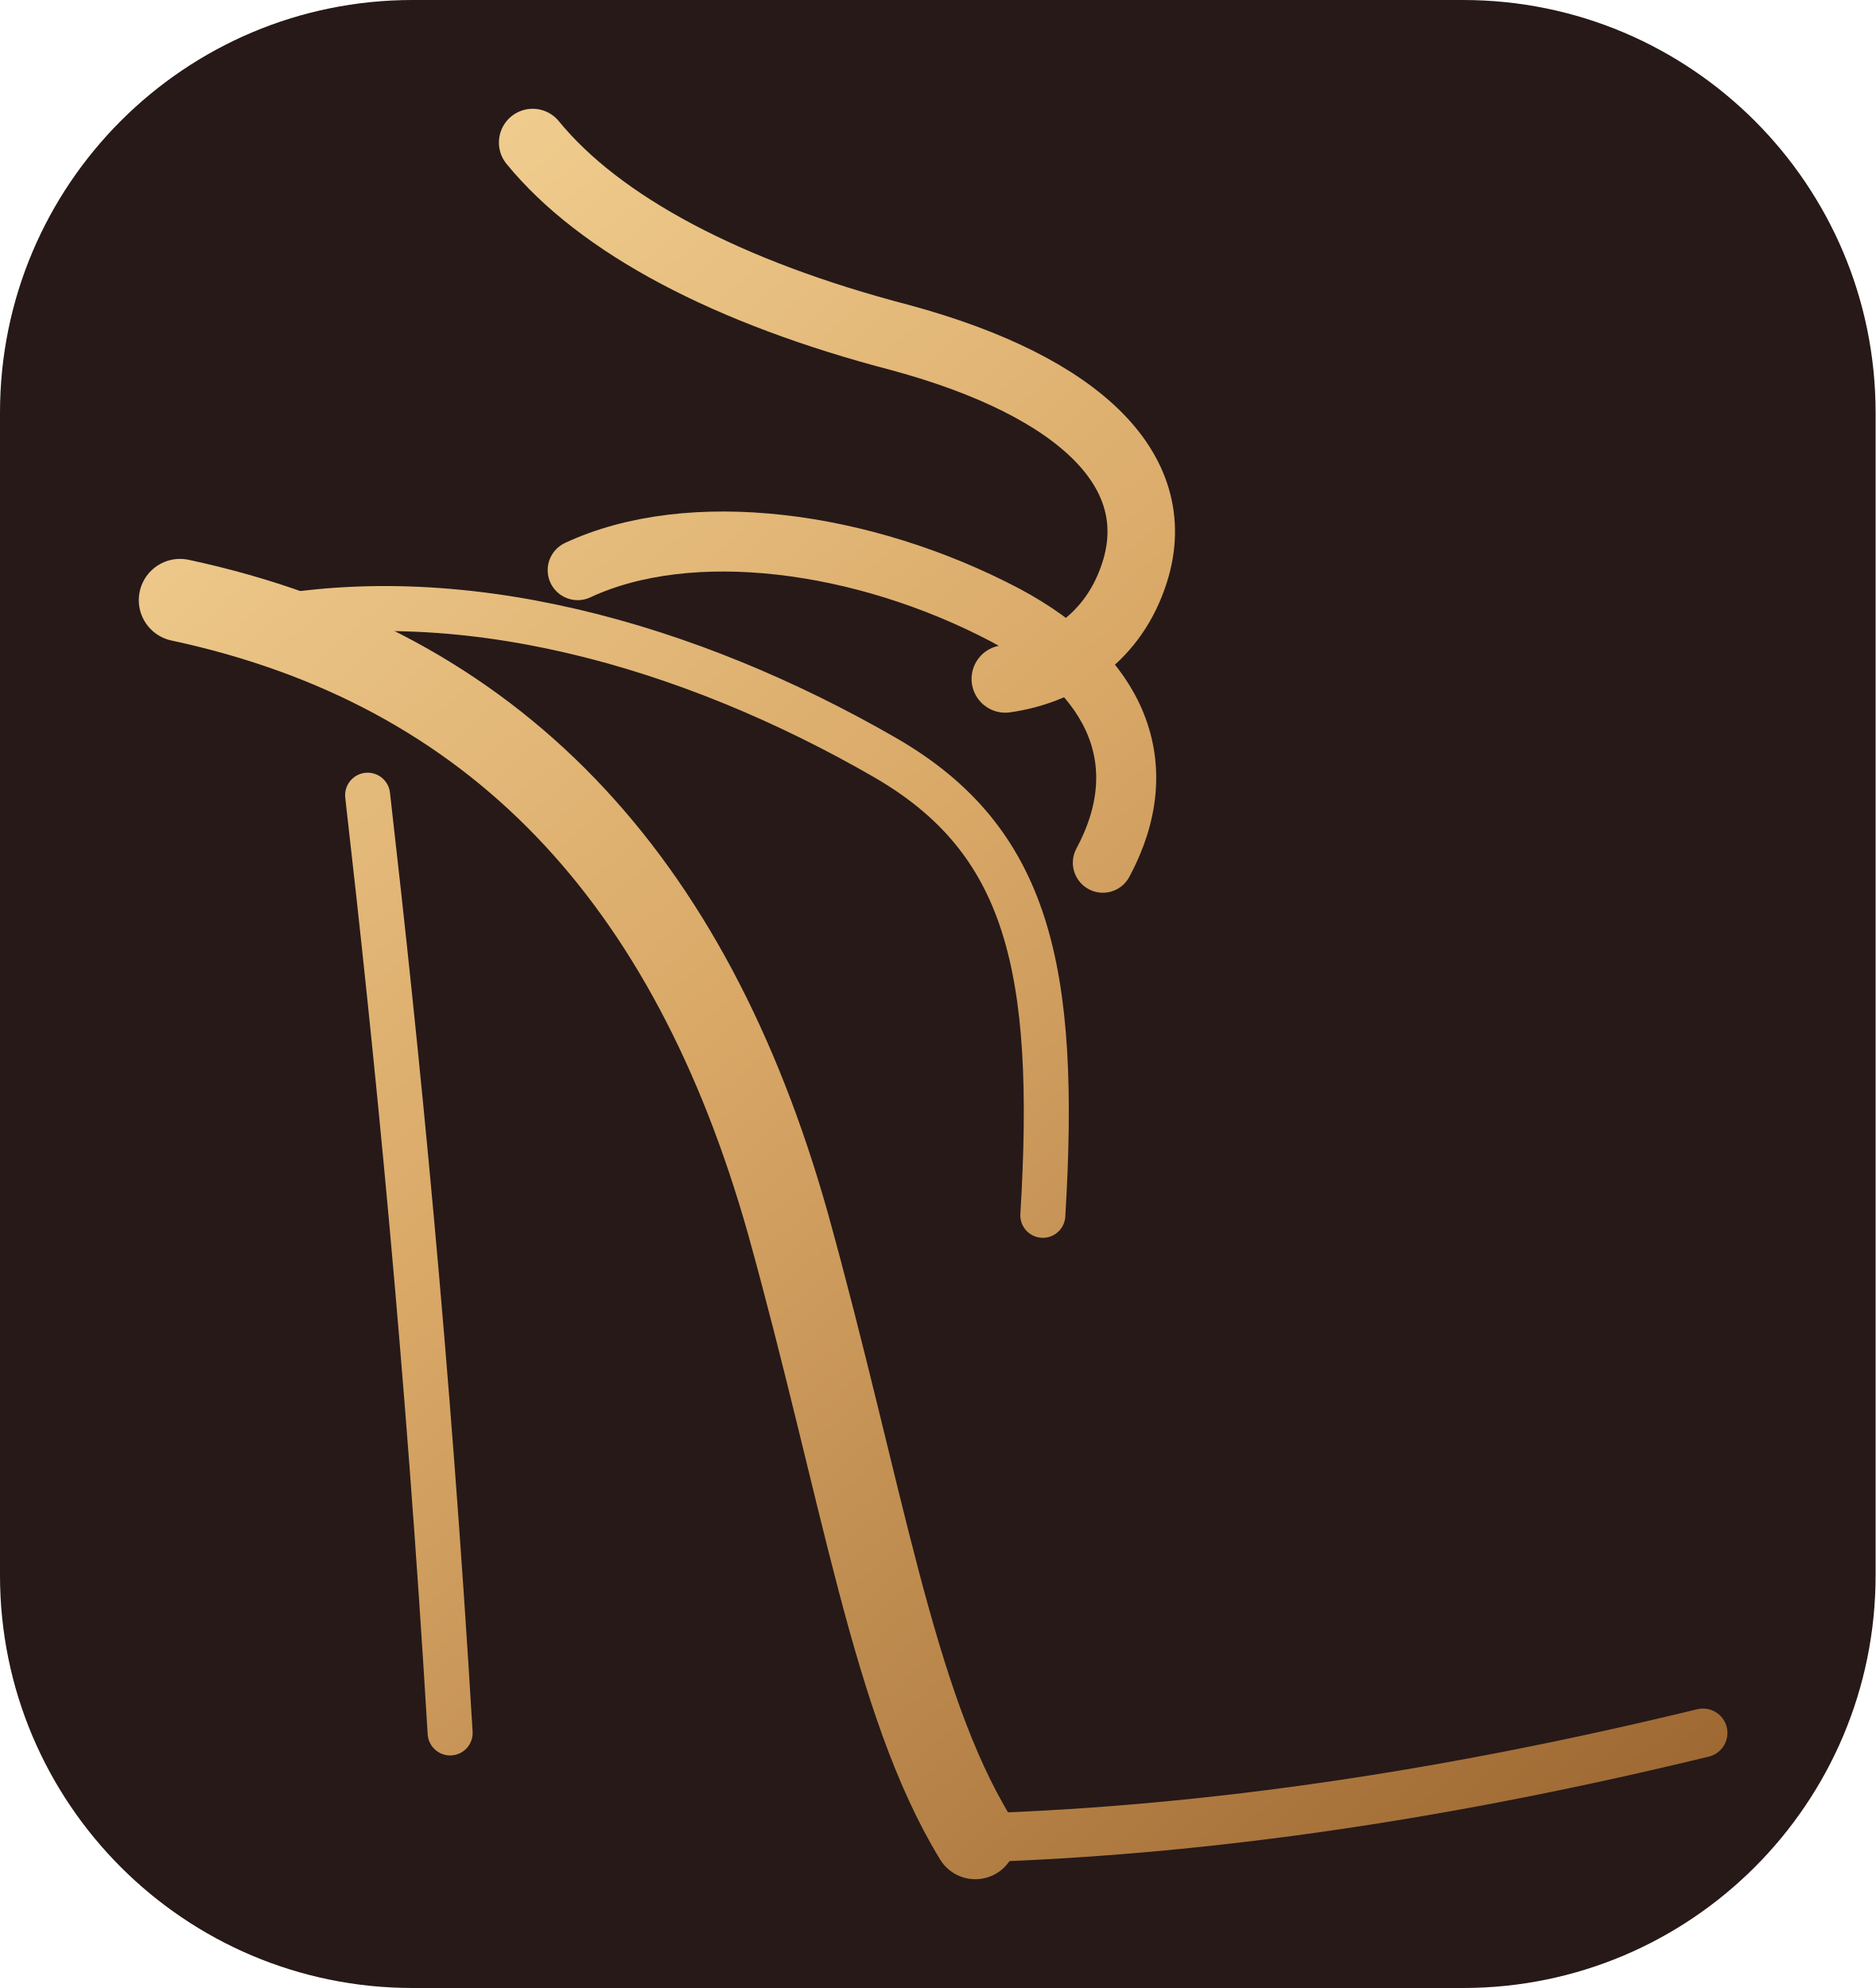
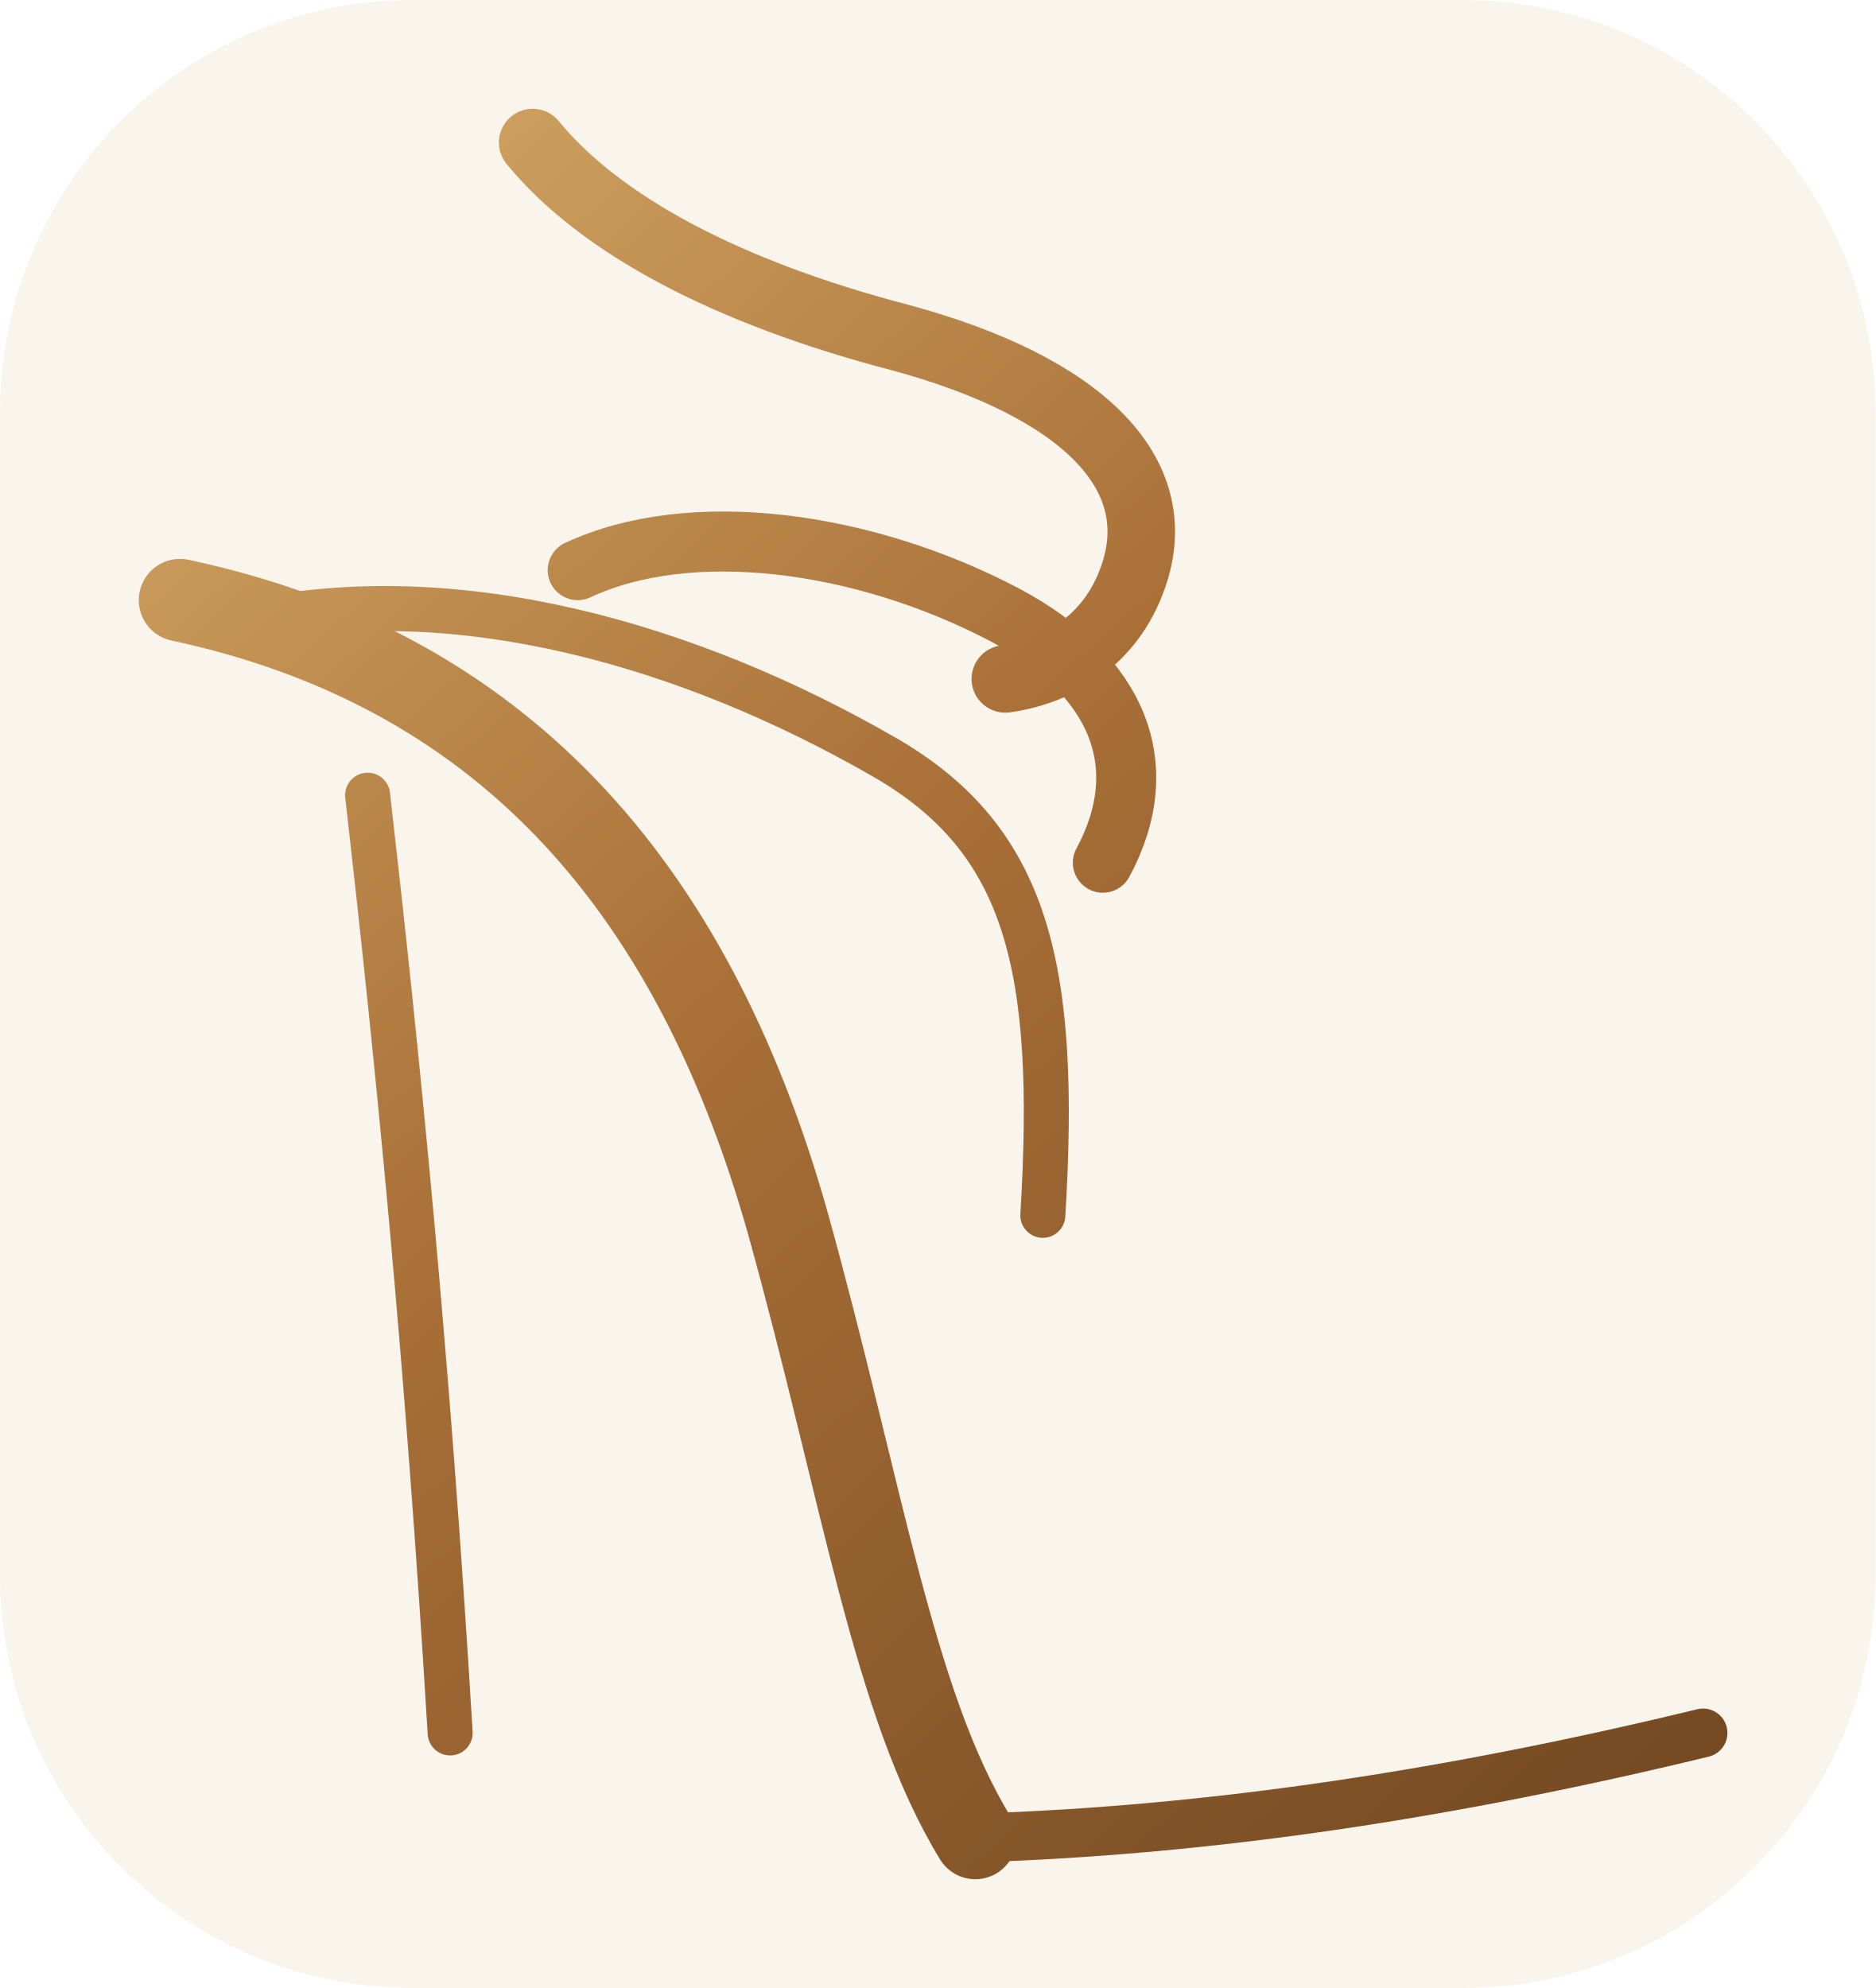
<svg xmlns="http://www.w3.org/2000/svg" viewBox="270 140 500 530">
  <defs>
    <linearGradient id="g" x1="300" y1="160" x2="740" y2="650" gradientUnits="userSpaceOnUse">
-       <stop offset="0" stop-color="#f7d99c" />
-       <stop offset=".45" stop-color="#d9a867" />
-       <stop offset="1" stop-color="#97612c" />
+       <stop offset="0" stop-color="#d9b06c" />
+       <stop offset=".45" stop-color="#a86f37" />
+       <stop offset="1" stop-color="#6e4520" />
    </linearGradient>
  </defs>
-   <rect x="270" y="140" width="500" height="530" rx="110" fill="#261918" />
+   <rect x="270" y="140" width="500" height="530" rx="110" fill="#faf5ec" />
  <g fill="none" stroke="url(#g)" stroke-linecap="round" stroke-linejoin="round">
    <path d="M412 178c18 22 52 40 98 52 48 13 72 36 62 64-6 17-20 25-34 27" stroke-width="18" />
    <path d="M424 292c30-14 76-8 114 12 30 16 40 40 26 66" stroke-width="16" />
    <path d="M336 306c56-12 118 6 170 36 38 22 46 56 42 122" stroke-width="12" />
    <path d="M318 300c84 18 136 74 162 166 20 72 28 128 50 164" stroke-width="22" />
    <path d="M368 352c8 70 16 150 22 250" stroke-width="12" />
    <path d="M530 630c64-2 128-12 194-28" stroke-width="13" />
  </g>
</svg>
